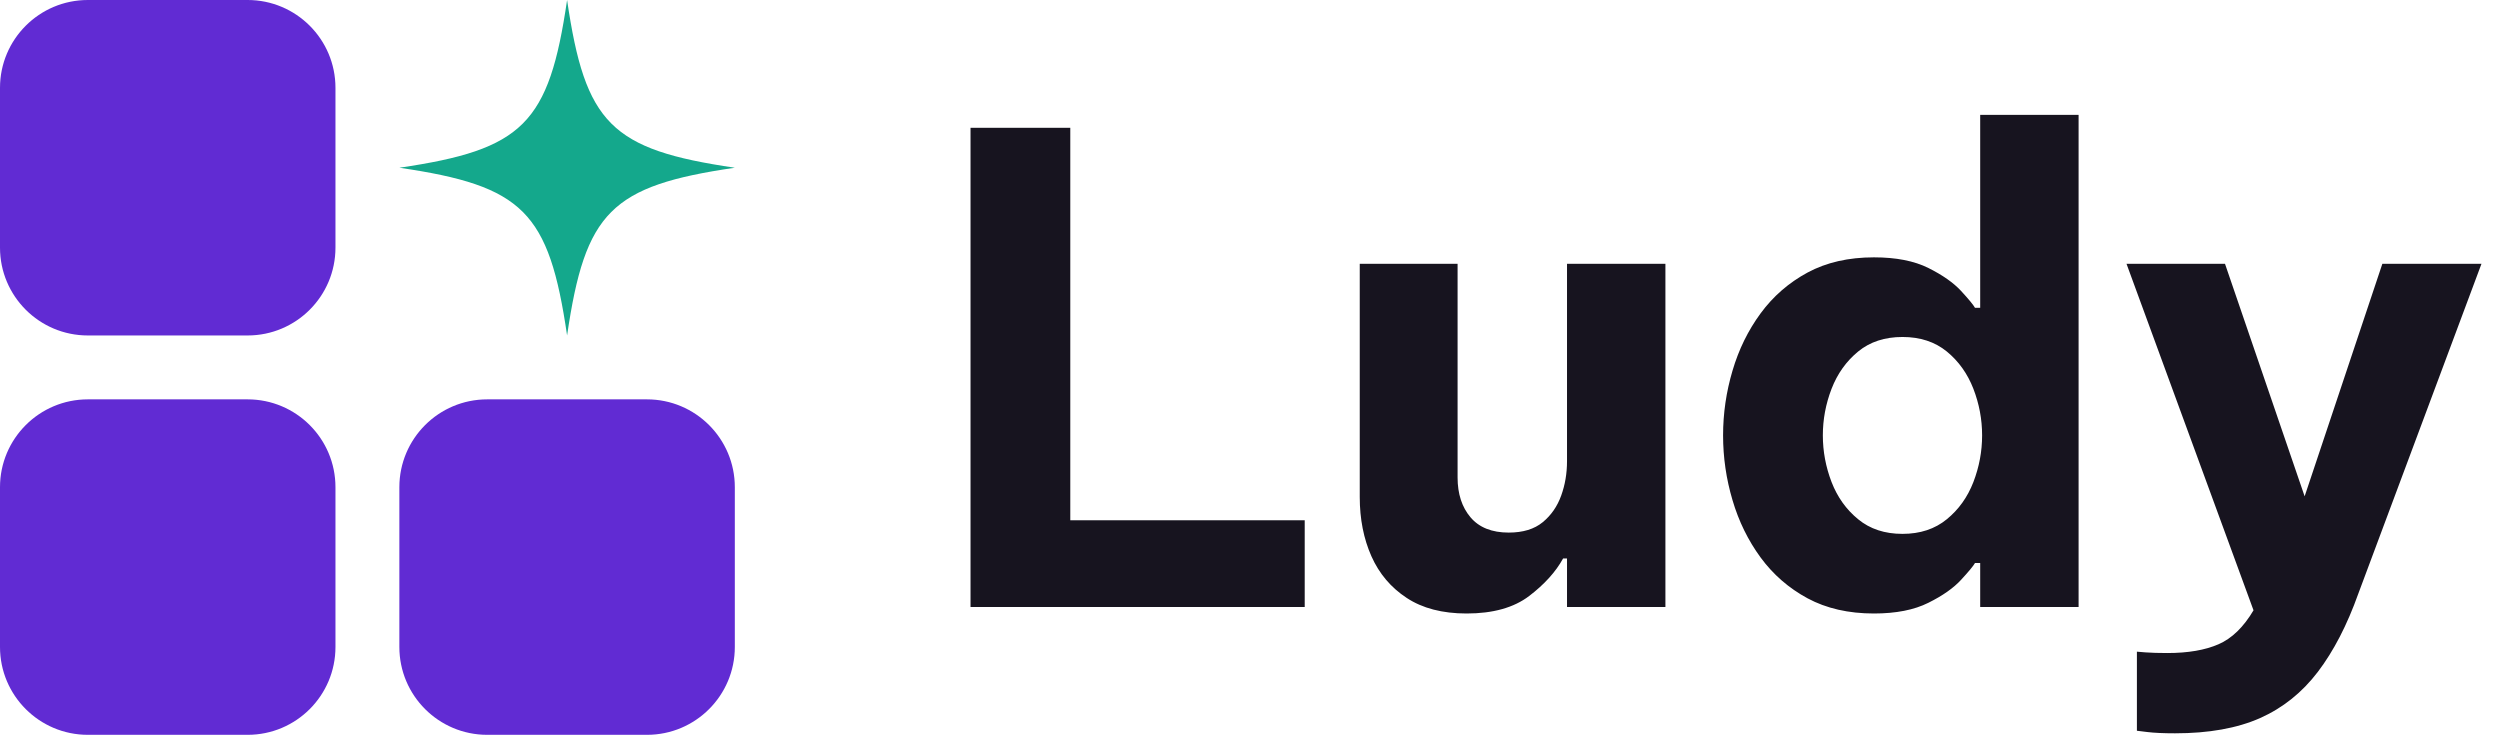
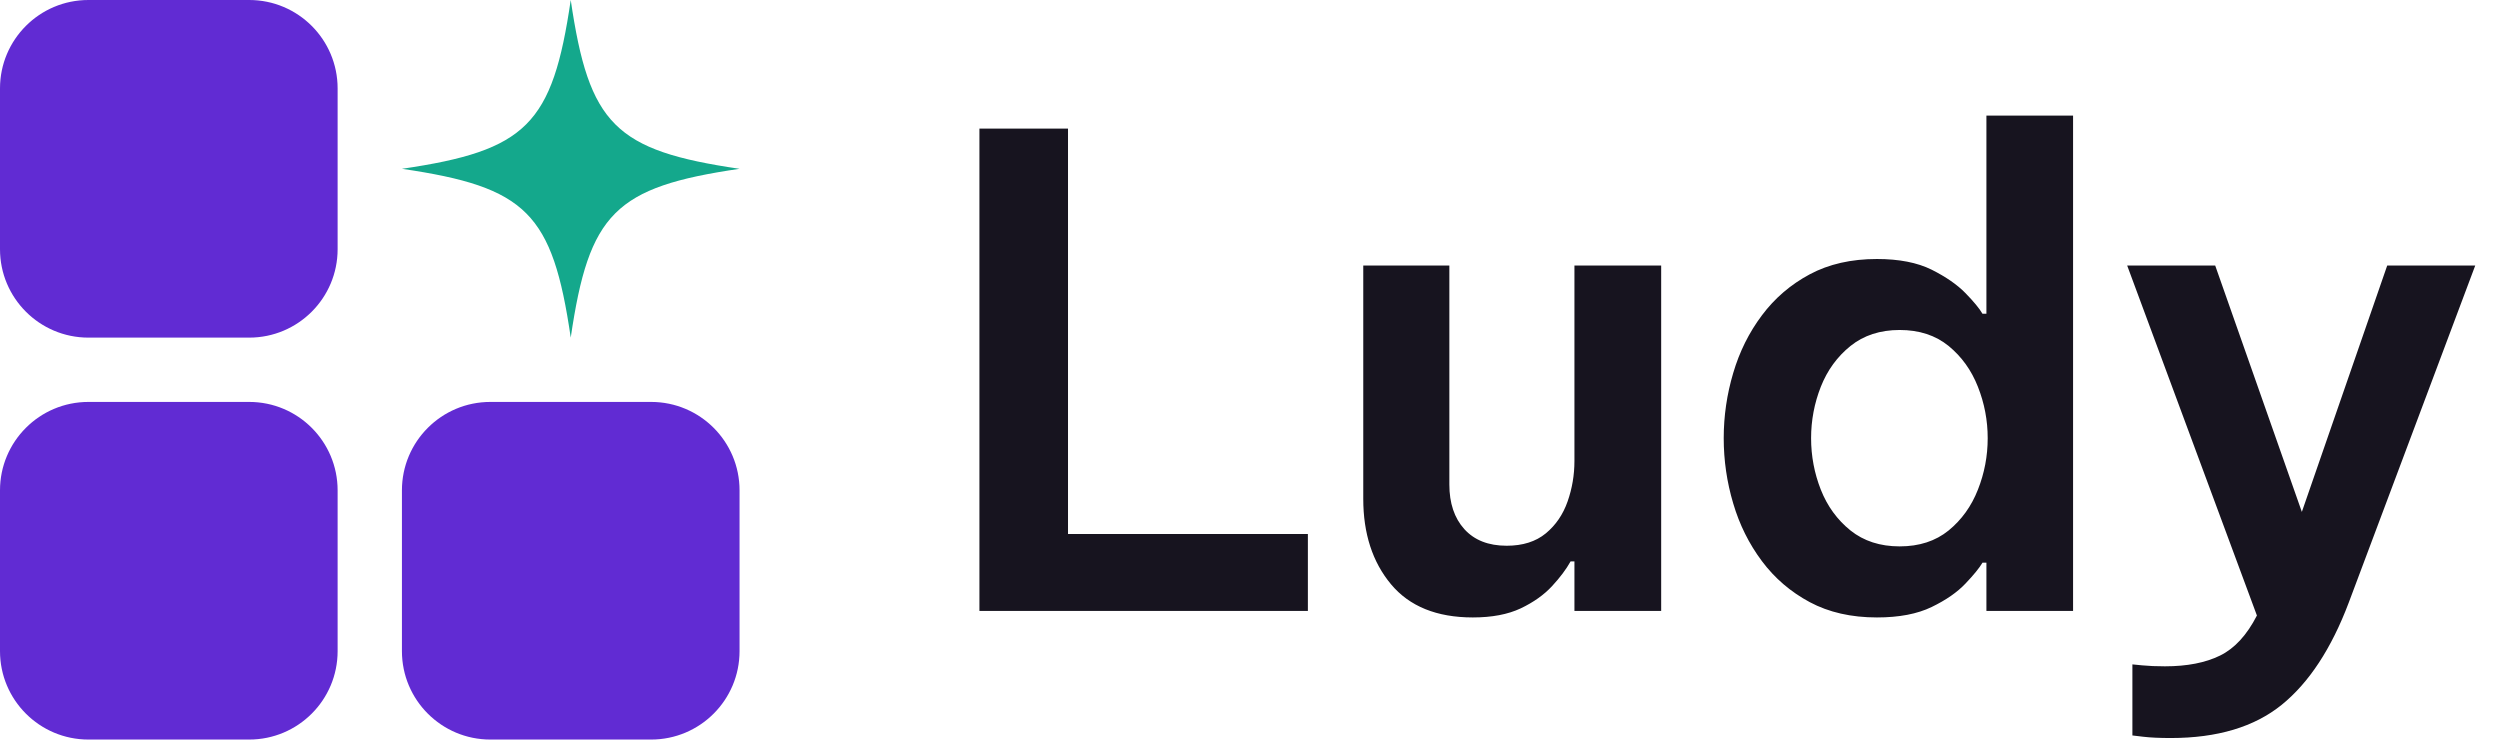
- <svg xmlns="http://www.w3.org/2000/svg" viewBox="0 0 313 92" role="img" aria-label="Ludy">
+ <svg xmlns="http://www.w3.org/2000/svg" viewBox="0 0 311 92" role="img" aria-label="Ludy">
  <path fill="#612BD3" d="M0 11A11 11 0 0 1 11 0H31A11 11 0 0 1 42 11V31A11 11 0 0 1 31 42H11A11 11 0 0 1 0 31ZM0 61A11 11 0 0 1 11 50H31A11 11 0 0 1 42 61V81A11 11 0 0 1 31 92H11A11 11 0 0 1 0 81ZM50 61A11 11 0 0 1 61 50H81A11 11 0 0 1 92 61V81A11 11 0 0 1 81 92H61A11 11 0 0 1 50 81Z" />
  <path fill="#14A88C" d="M71 0C73.27 15.5 76.5 18.73 92 21C76.5 23.27 73.27 26.5 71 42C68.73 26.5 65.5 23.27 50 21C65.5 18.73 68.73 15.5 71 0Z" />
-   <path fill="#17141F" d="M163.35 76L121.51 76L121.51 16L134 16L134 65.14L163.35 65.14L163.35 76ZM183.62 76.81L183.62 76.81Q179.08 76.81 176.12 74.86Q173.16 72.92 171.70 69.64Q170.24 66.35 170.24 62.22L170.24 62.22L170.24 33.03L182.49 33.03L182.49 59.78Q182.49 62.86 184.11 64.77Q185.73 66.68 188.89 66.68L188.89 66.68Q191.57 66.68 193.15 65.38Q194.73 64.08 195.46 62.05Q196.19 60.03 196.19 57.76L196.19 57.76L196.19 33.03L208.51 33.03L208.51 76L196.19 76L196.19 69.92L195.70 69.92Q194.32 72.43 191.45 74.62Q188.57 76.81 183.62 76.81ZM234.62 76.81L234.62 76.81Q229.84 76.81 226.31 74.91Q222.78 73 220.43 69.80Q218.08 66.59 216.91 62.62Q215.73 58.65 215.73 54.51L215.73 54.51Q215.73 50.38 216.91 46.41Q218.08 42.43 220.43 39.23Q222.78 36.03 226.31 34.12Q229.84 32.22 234.62 32.22L234.62 32.22Q238.76 32.22 241.43 33.55Q244.11 34.89 245.53 36.43Q246.95 37.97 247.27 38.54L247.27 38.54L247.92 38.54L247.92 14.38L260.24 14.38L260.24 76L247.92 76L247.92 70.49L247.27 70.49Q246.95 71.05 245.53 72.59Q244.11 74.14 241.43 75.47Q238.76 76.81 234.62 76.81ZM238.19 66.84L238.19 66.84Q241.51 66.84 243.74 65.01Q245.97 63.19 247.07 60.35Q248.16 57.51 248.16 54.51L248.16 54.51Q248.16 51.51 247.07 48.68Q245.97 45.84 243.74 44.01Q241.51 42.19 238.19 42.19L238.19 42.19Q234.86 42.19 232.64 44.01Q230.41 45.84 229.31 48.68Q228.22 51.51 228.22 54.51L228.22 54.51Q228.22 57.51 229.31 60.35Q230.41 63.19 232.64 65.01Q234.86 66.84 238.19 66.84ZM272.32 91.81L272.32 91.81Q270.14 91.81 268.84 91.65Q267.54 91.49 267.54 91.49L267.54 91.49L267.54 81.59Q267.54 81.59 268.64 81.68Q269.73 81.76 271.35 81.76L271.35 81.76Q275.24 81.76 277.76 80.66Q280.27 79.57 282.14 76.41L282.14 76.41L266.24 33.03L278.57 33.03L288.54 62.14L298.27 33.03L310.68 33.03L295.27 74.30Q293.16 80.22 290.20 84.11Q287.24 88 282.95 89.91Q278.65 91.81 272.32 91.81Z" />
+   <path fill="#17141F" d="M162.70 76L121.84 76L121.84 16L132.86 16L132.86 66.43L162.70 66.43L162.70 76ZM183.22 76.81L183.22 76.81Q176.49 76.81 173.04 72.68Q169.59 68.54 169.59 62.05L169.59 62.05L169.59 33.03L180.30 33.03L180.30 60.27Q180.30 63.76 182.16 65.82Q184.03 67.89 187.43 67.89L187.43 67.89Q190.43 67.89 192.30 66.35Q194.16 64.81 195.01 62.38Q195.86 59.95 195.86 57.35L195.86 57.35L195.86 33.03L206.65 33.03L206.65 76L195.86 76L195.86 69.84L195.38 69.84Q194.57 71.30 193.07 72.92Q191.57 74.54 189.18 75.68Q186.78 76.81 183.22 76.81ZM233.49 76.81L233.49 76.81Q228.70 76.81 225.14 74.91Q221.57 73 219.18 69.80Q216.78 66.59 215.61 62.62Q214.43 58.65 214.43 54.51L214.43 54.51Q214.43 50.38 215.61 46.41Q216.78 42.43 219.18 39.23Q221.57 36.03 225.14 34.12Q228.70 32.22 233.49 32.22L233.49 32.22Q237.62 32.22 240.30 33.55Q242.97 34.89 244.51 36.47Q246.05 38.05 246.62 39.03L246.62 39.03L247.11 39.03L247.11 14.38L257.89 14.38L257.89 76L247.11 76L247.11 70L246.62 70Q246.05 70.97 244.51 72.59Q242.97 74.22 240.30 75.51Q237.62 76.81 233.49 76.81ZM236.32 67.97L236.32 67.97Q239.97 67.97 242.41 65.99Q244.84 64 246.05 60.92Q247.27 57.84 247.27 54.51L247.27 54.51Q247.27 51.19 246.05 48.11Q244.84 45.03 242.41 43.04Q239.97 41.05 236.32 41.05L236.32 41.05Q232.68 41.05 230.20 43.04Q227.73 45.03 226.51 48.11Q225.30 51.19 225.30 54.51L225.30 54.51Q225.30 57.84 226.51 60.92Q227.73 64 230.20 65.99Q232.68 67.97 236.32 67.97ZM270.05 91.81L270.05 91.81Q267.95 91.81 266.61 91.65Q265.27 91.49 265.27 91.49L265.27 91.49L265.27 82.65Q265.27 82.65 266.49 82.77Q267.70 82.89 269.32 82.89L269.32 82.89Q273.46 82.89 276.18 81.55Q278.89 80.22 280.76 76.57L280.76 76.57L264.62 33.03L275.57 33.03L286.35 63.68L296.97 33.03L307.92 33.03L292.19 74.95Q288.95 83.54 283.84 87.68Q278.73 91.81 270.05 91.81Z" />
</svg>
